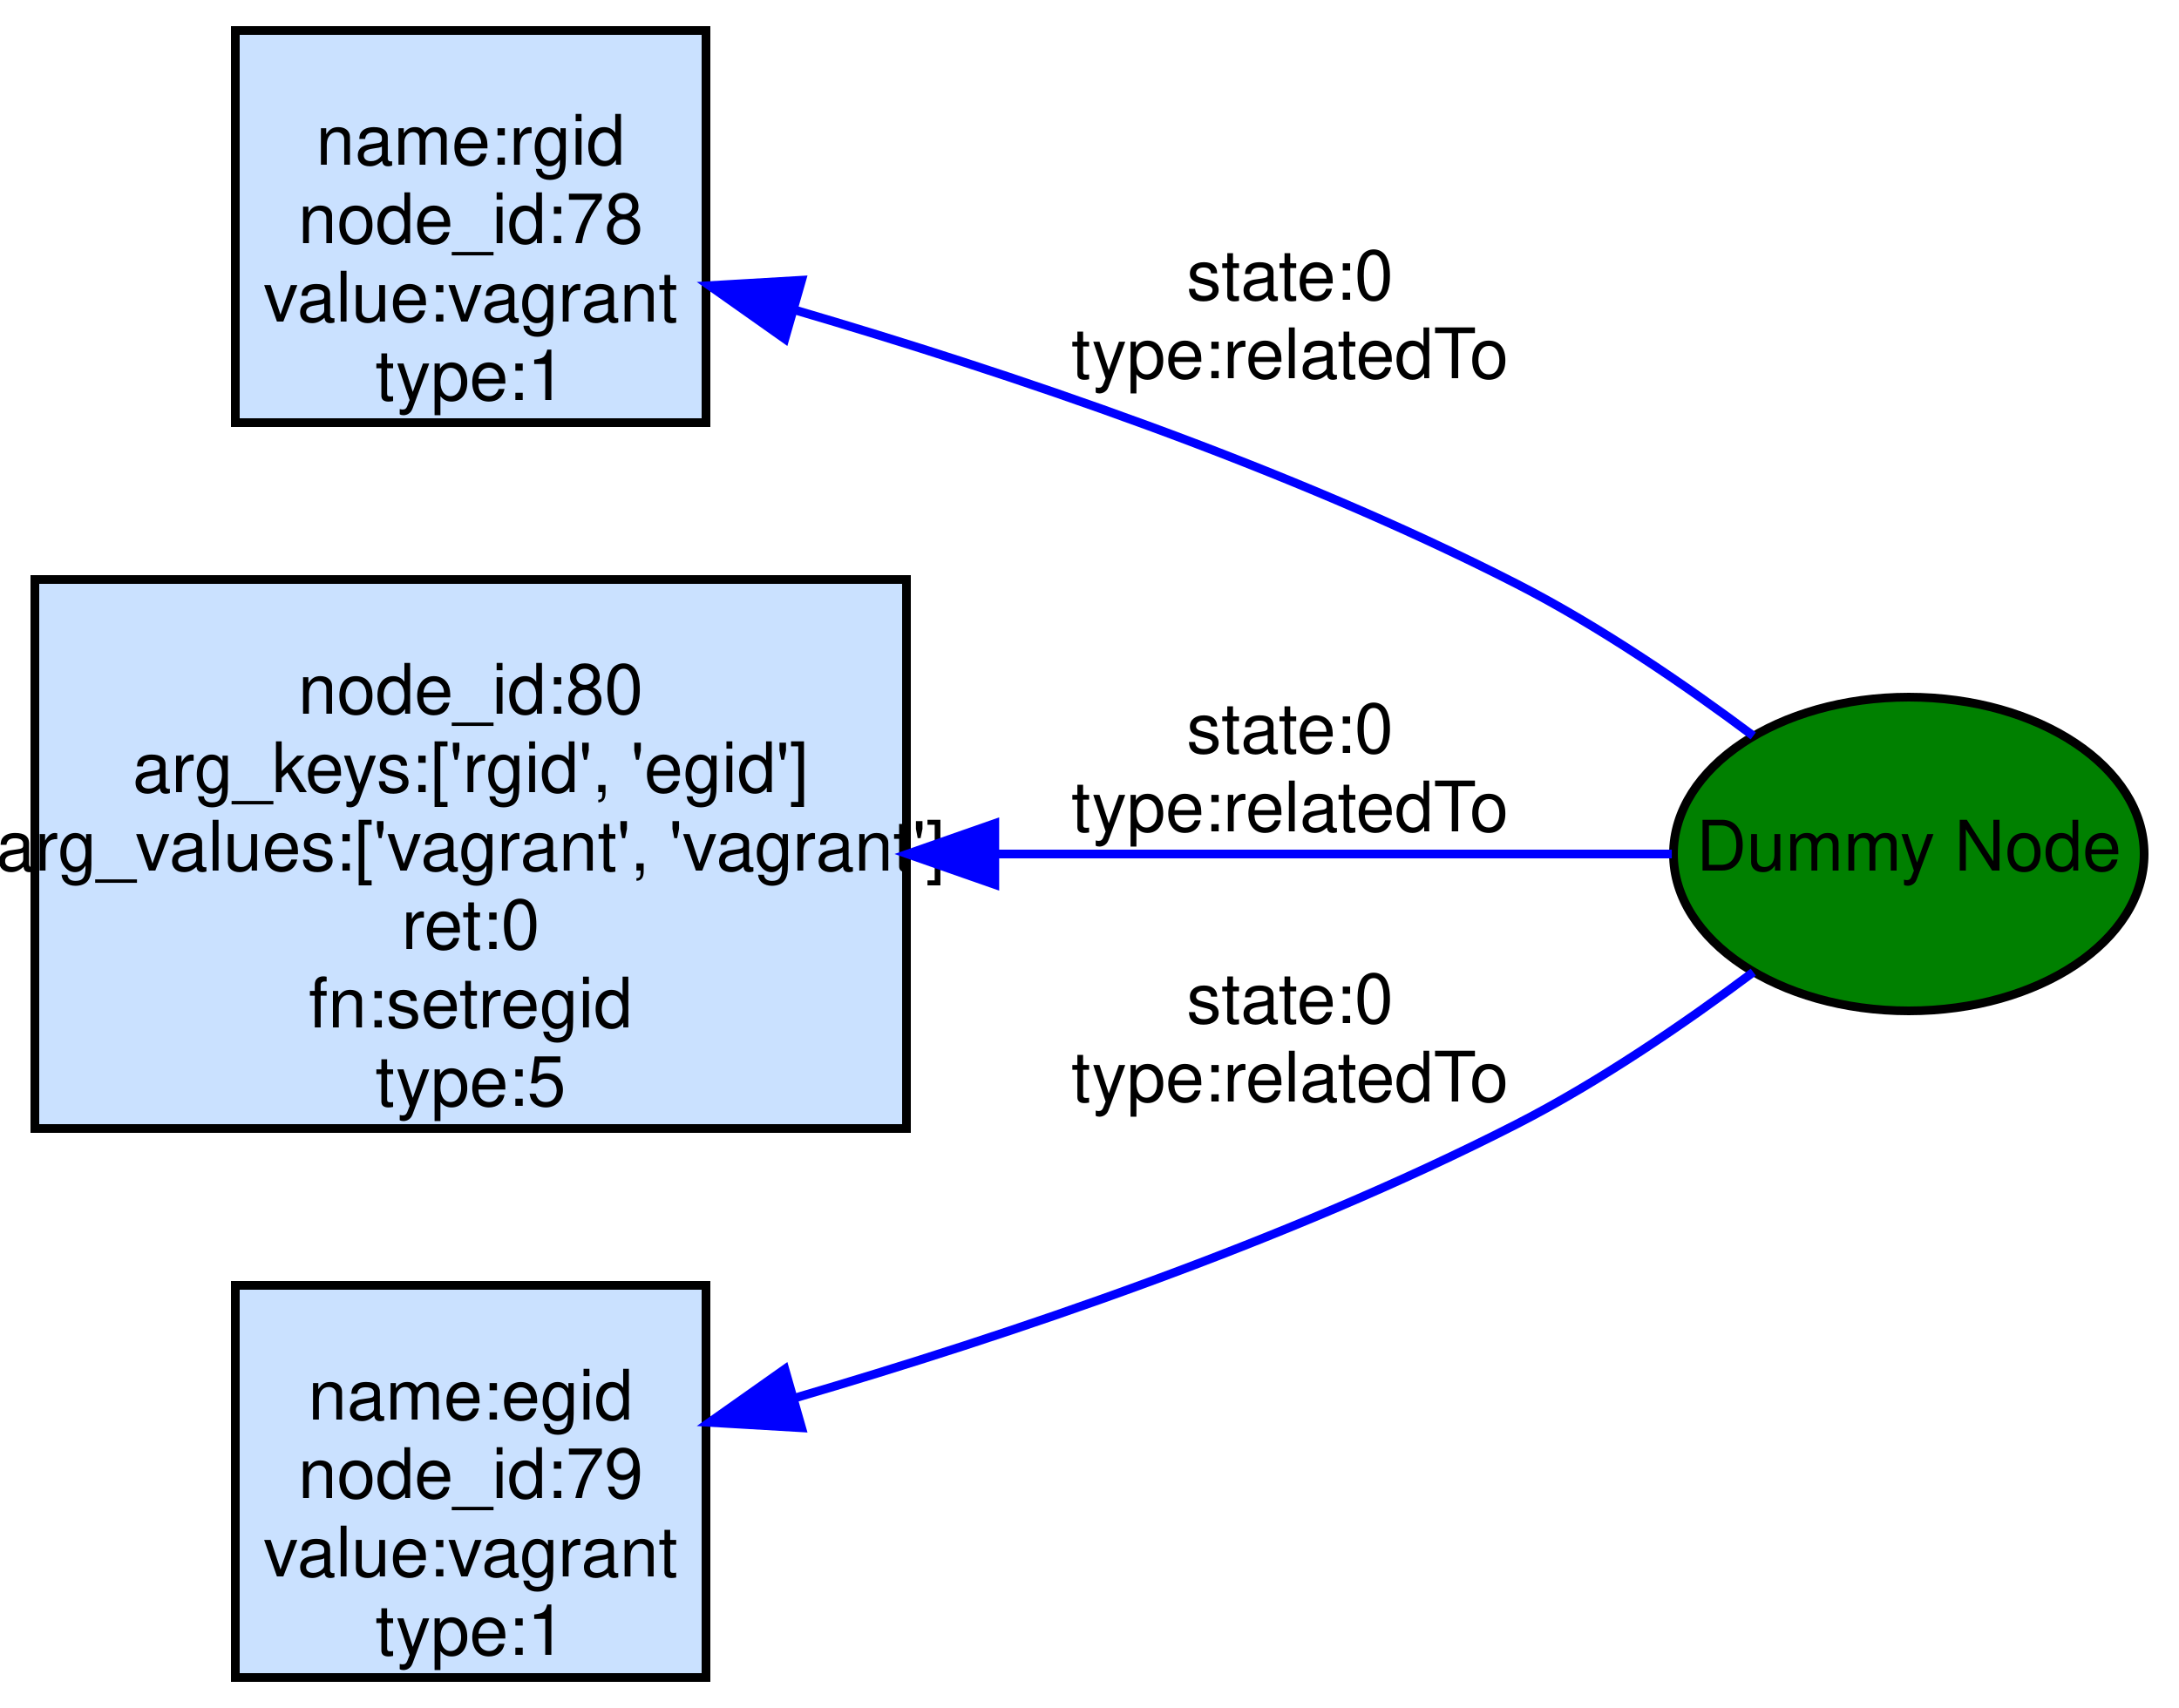
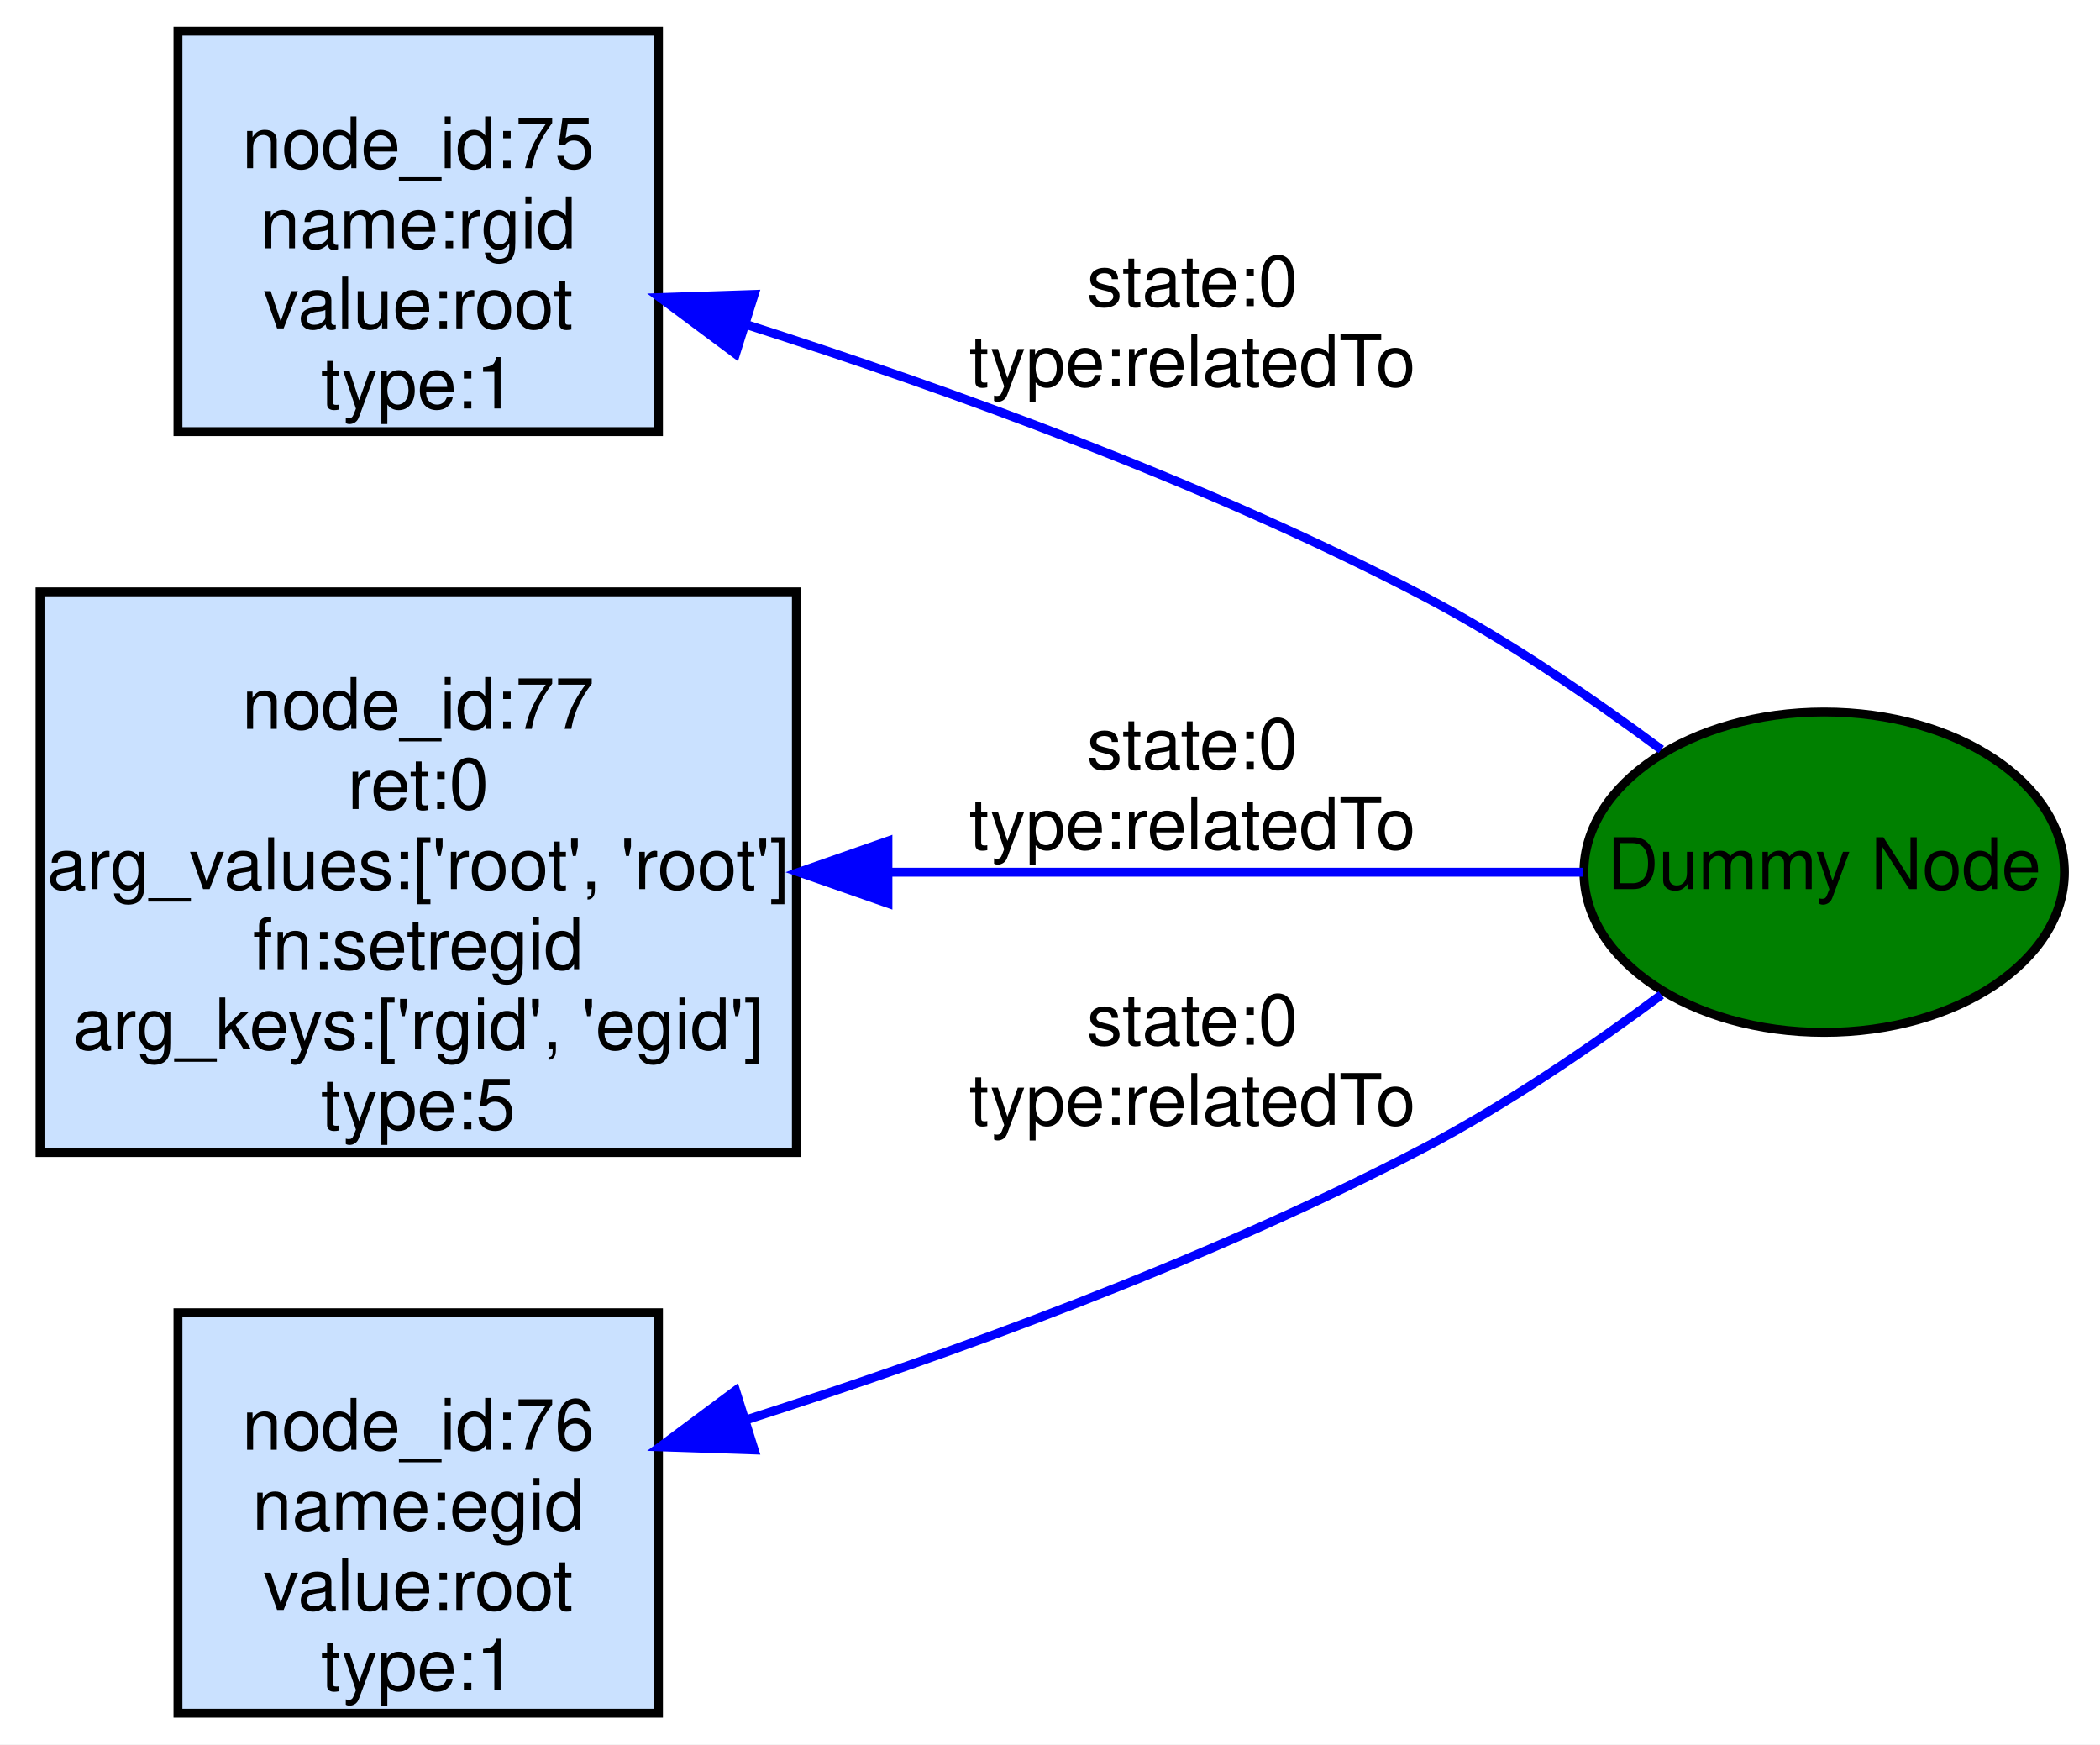
- <svg xmlns="http://www.w3.org/2000/svg" width="250pt" height="196pt" viewBox="0.00 0.00 250.00 196.00">
+ <svg xmlns="http://www.w3.org/2000/svg" width="236pt" height="196pt" viewBox="0.00 0.00 236.00 196.00">
  <g id="graph0" class="graph" transform="scale(1 1) rotate(0) translate(4 192)">
-     <polygon fill="white" stroke="none" points="-4,4 -4,-192 246,-192 246,4 -4,4" />
+     <polygon fill="white" stroke="none" points="-4,4 -4,-192 232,-192 232,4 -4,4" />
    <g id="node1" class="node">
-       <ellipse fill="green" stroke="black" cx="215" cy="-94" rx="27" ry="18" />
-       <text text-anchor="middle" x="215" y="-92.1" font-family="Helvetica,sans-Serif" font-size="8.00">Dummy Node</text>
+       <polygon fill="#cae1ff" stroke="black" points="70,-188.5 16,-188.5 16,-143.5 70,-143.5 70,-188.5" />
+       <text text-anchor="middle" x="43" y="-173.1" font-family="Helvetica,sans-Serif" font-size="8.00">node_id:75</text>
+       <text text-anchor="middle" x="43" y="-164.1" font-family="Helvetica,sans-Serif" font-size="8.00">name:rgid</text>
+       <text text-anchor="middle" x="43" y="-155.1" font-family="Helvetica,sans-Serif" font-size="8.00">value:root</text>
+       <text text-anchor="middle" x="43" y="-146.1" font-family="Helvetica,sans-Serif" font-size="8.00">type:1</text>
    </g>
    <g id="node2" class="node">
-       <polygon fill="#cae1ff" stroke="black" points="77,-188.5 23,-188.5 23,-143.5 77,-143.5 77,-188.5" />
-       <text text-anchor="middle" x="50" y="-173.1" font-family="Helvetica,sans-Serif" font-size="8.00">name:rgid</text>
-       <text text-anchor="middle" x="50" y="-164.1" font-family="Helvetica,sans-Serif" font-size="8.00">node_id:78</text>
-       <text text-anchor="middle" x="50" y="-155.1" font-family="Helvetica,sans-Serif" font-size="8.00">value:vagrant</text>
-       <text text-anchor="middle" x="50" y="-146.1" font-family="Helvetica,sans-Serif" font-size="8.00">type:1</text>
+       <polygon fill="#cae1ff" stroke="black" points="85.5,-125.5 0.5,-125.5 0.5,-62.5 85.5,-62.5 85.5,-125.5" />
+       <text text-anchor="middle" x="43" y="-110.1" font-family="Helvetica,sans-Serif" font-size="8.00">node_id:77</text>
+       <text text-anchor="middle" x="43" y="-101.1" font-family="Helvetica,sans-Serif" font-size="8.00">ret:0</text>
+       <text text-anchor="middle" x="43" y="-92.1" font-family="Helvetica,sans-Serif" font-size="8.00">arg_values:['root', 'root']</text>
+       <text text-anchor="middle" x="43" y="-83.1" font-family="Helvetica,sans-Serif" font-size="8.00">fn:setregid</text>
+       <text text-anchor="middle" x="43" y="-74.1" font-family="Helvetica,sans-Serif" font-size="8.00">arg_keys:['rgid', 'egid']</text>
+       <text text-anchor="middle" x="43" y="-65.1" font-family="Helvetica,sans-Serif" font-size="8.00">type:5</text>
+     </g>
+     <g id="node3" class="node">
+       <polygon fill="#cae1ff" stroke="black" points="70,-44.5 16,-44.5 16,0.5 70,0.5 70,-44.5" />
+       <text text-anchor="middle" x="43" y="-29.1" font-family="Helvetica,sans-Serif" font-size="8.00">node_id:76</text>
+       <text text-anchor="middle" x="43" y="-20.1" font-family="Helvetica,sans-Serif" font-size="8.00">name:egid</text>
+       <text text-anchor="middle" x="43" y="-11.1" font-family="Helvetica,sans-Serif" font-size="8.00">value:root</text>
+       <text text-anchor="middle" x="43" y="-2.1" font-family="Helvetica,sans-Serif" font-size="8.00">type:1</text>
+     </g>
+     <g id="node4" class="node">
+       <ellipse fill="green" stroke="black" cx="201" cy="-94" rx="27" ry="18" />
+       <text text-anchor="middle" x="201" y="-92.1" font-family="Helvetica,sans-Serif" font-size="8.00">Dummy Node</text>
+     </g>
+     <g id="edge2" class="edge">
+       <path fill="none" stroke="blue" d="M182.697,-107.783C174.853,-113.605 165.272,-120.145 156,-125 131.661,-137.744 102.466,-148.291 79.987,-155.495" />
+       <polygon fill="blue" stroke="blue" points="78.671,-152.24 70.172,-158.566 80.761,-158.92 78.671,-152.24" />
+       <text text-anchor="middle" x="130" y="-157.6" font-family="Helvetica,sans-Serif" font-size="8.00">state:0</text>
+       <text text-anchor="middle" x="130" y="-148.6" font-family="Helvetica,sans-Serif" font-size="8.00">type:relatedTo</text>
    </g>
    <g id="edge1" class="edge">
-       <path fill="none" stroke="blue" d="M197.159,-107.555C189.247,-113.471 179.484,-120.149 170,-125 143.445,-138.582 111.376,-149.337 87.223,-156.418" />
-       <polygon fill="blue" stroke="blue" points="86.049,-153.113 77.395,-159.225 87.972,-159.844 86.049,-153.113" />
-       <text text-anchor="middle" x="144" y="-157.6" font-family="Helvetica,sans-Serif" font-size="8.00">state:0</text>
-       <text text-anchor="middle" x="144" y="-148.6" font-family="Helvetica,sans-Serif" font-size="8.00">type:relatedTo</text>
-     </g>
-     <g id="node3" class="node">
-       <polygon fill="#cae1ff" stroke="black" points="100,-125.5 0,-125.5 0,-62.5 100,-62.5 100,-125.5" />
-       <text text-anchor="middle" x="50" y="-110.1" font-family="Helvetica,sans-Serif" font-size="8.00">node_id:80</text>
-       <text text-anchor="middle" x="50" y="-101.1" font-family="Helvetica,sans-Serif" font-size="8.00">arg_keys:['rgid', 'egid']</text>
-       <text text-anchor="middle" x="50" y="-92.1" font-family="Helvetica,sans-Serif" font-size="8.00">arg_values:['vagrant', 'vagrant']</text>
-       <text text-anchor="middle" x="50" y="-83.1" font-family="Helvetica,sans-Serif" font-size="8.00">ret:0</text>
-       <text text-anchor="middle" x="50" y="-74.1" font-family="Helvetica,sans-Serif" font-size="8.00">fn:setregid</text>
-       <text text-anchor="middle" x="50" y="-65.1" font-family="Helvetica,sans-Serif" font-size="8.00">type:5</text>
-     </g>
-     <g id="edge2" class="edge">
-       <path fill="none" stroke="blue" d="M187.811,-94C166.904,-94 136.802,-94 110.154,-94" />
-       <polygon fill="blue" stroke="blue" points="110.137,-90.5 100.137,-94 110.137,-97.5 110.137,-90.5" />
-       <text text-anchor="middle" x="144" y="-105.6" font-family="Helvetica,sans-Serif" font-size="8.00">state:0</text>
-       <text text-anchor="middle" x="144" y="-96.6" font-family="Helvetica,sans-Serif" font-size="8.00">type:relatedTo</text>
-     </g>
-     <g id="node4" class="node">
-       <polygon fill="#cae1ff" stroke="black" points="77,-44.5 23,-44.5 23,0.5 77,0.5 77,-44.5" />
-       <text text-anchor="middle" x="50" y="-29.1" font-family="Helvetica,sans-Serif" font-size="8.00">name:egid</text>
-       <text text-anchor="middle" x="50" y="-20.1" font-family="Helvetica,sans-Serif" font-size="8.00">node_id:79</text>
-       <text text-anchor="middle" x="50" y="-11.1" font-family="Helvetica,sans-Serif" font-size="8.00">value:vagrant</text>
-       <text text-anchor="middle" x="50" y="-2.1" font-family="Helvetica,sans-Serif" font-size="8.00">type:1</text>
+       <path fill="none" stroke="blue" d="M173.889,-94C152.679,-94 122.099,-94 95.939,-94" />
+       <polygon fill="blue" stroke="blue" points="95.787,-90.5 85.787,-94 95.787,-97.5 95.787,-90.5" />
+       <text text-anchor="middle" x="130" y="-105.6" font-family="Helvetica,sans-Serif" font-size="8.00">state:0</text>
+       <text text-anchor="middle" x="130" y="-96.6" font-family="Helvetica,sans-Serif" font-size="8.00">type:relatedTo</text>
    </g>
    <g id="edge3" class="edge">
-       <path fill="none" stroke="blue" d="M197.159,-80.445C189.247,-74.529 179.484,-67.851 170,-63 143.445,-49.418 111.376,-38.663 87.223,-31.582" />
-       <polygon fill="blue" stroke="blue" points="87.972,-28.156 77.395,-28.775 86.049,-34.887 87.972,-28.156" />
-       <text text-anchor="middle" x="144" y="-74.6" font-family="Helvetica,sans-Serif" font-size="8.00">state:0</text>
-       <text text-anchor="middle" x="144" y="-65.6" font-family="Helvetica,sans-Serif" font-size="8.00">type:relatedTo</text>
+       <path fill="none" stroke="blue" d="M182.697,-80.217C174.853,-74.395 165.272,-67.855 156,-63 131.661,-50.256 102.466,-39.709 79.987,-32.505" />
+       <polygon fill="blue" stroke="blue" points="80.761,-29.08 70.172,-29.434 78.671,-35.76 80.761,-29.08" />
+       <text text-anchor="middle" x="130" y="-74.6" font-family="Helvetica,sans-Serif" font-size="8.00">state:0</text>
+       <text text-anchor="middle" x="130" y="-65.6" font-family="Helvetica,sans-Serif" font-size="8.00">type:relatedTo</text>
    </g>
  </g>
</svg>
